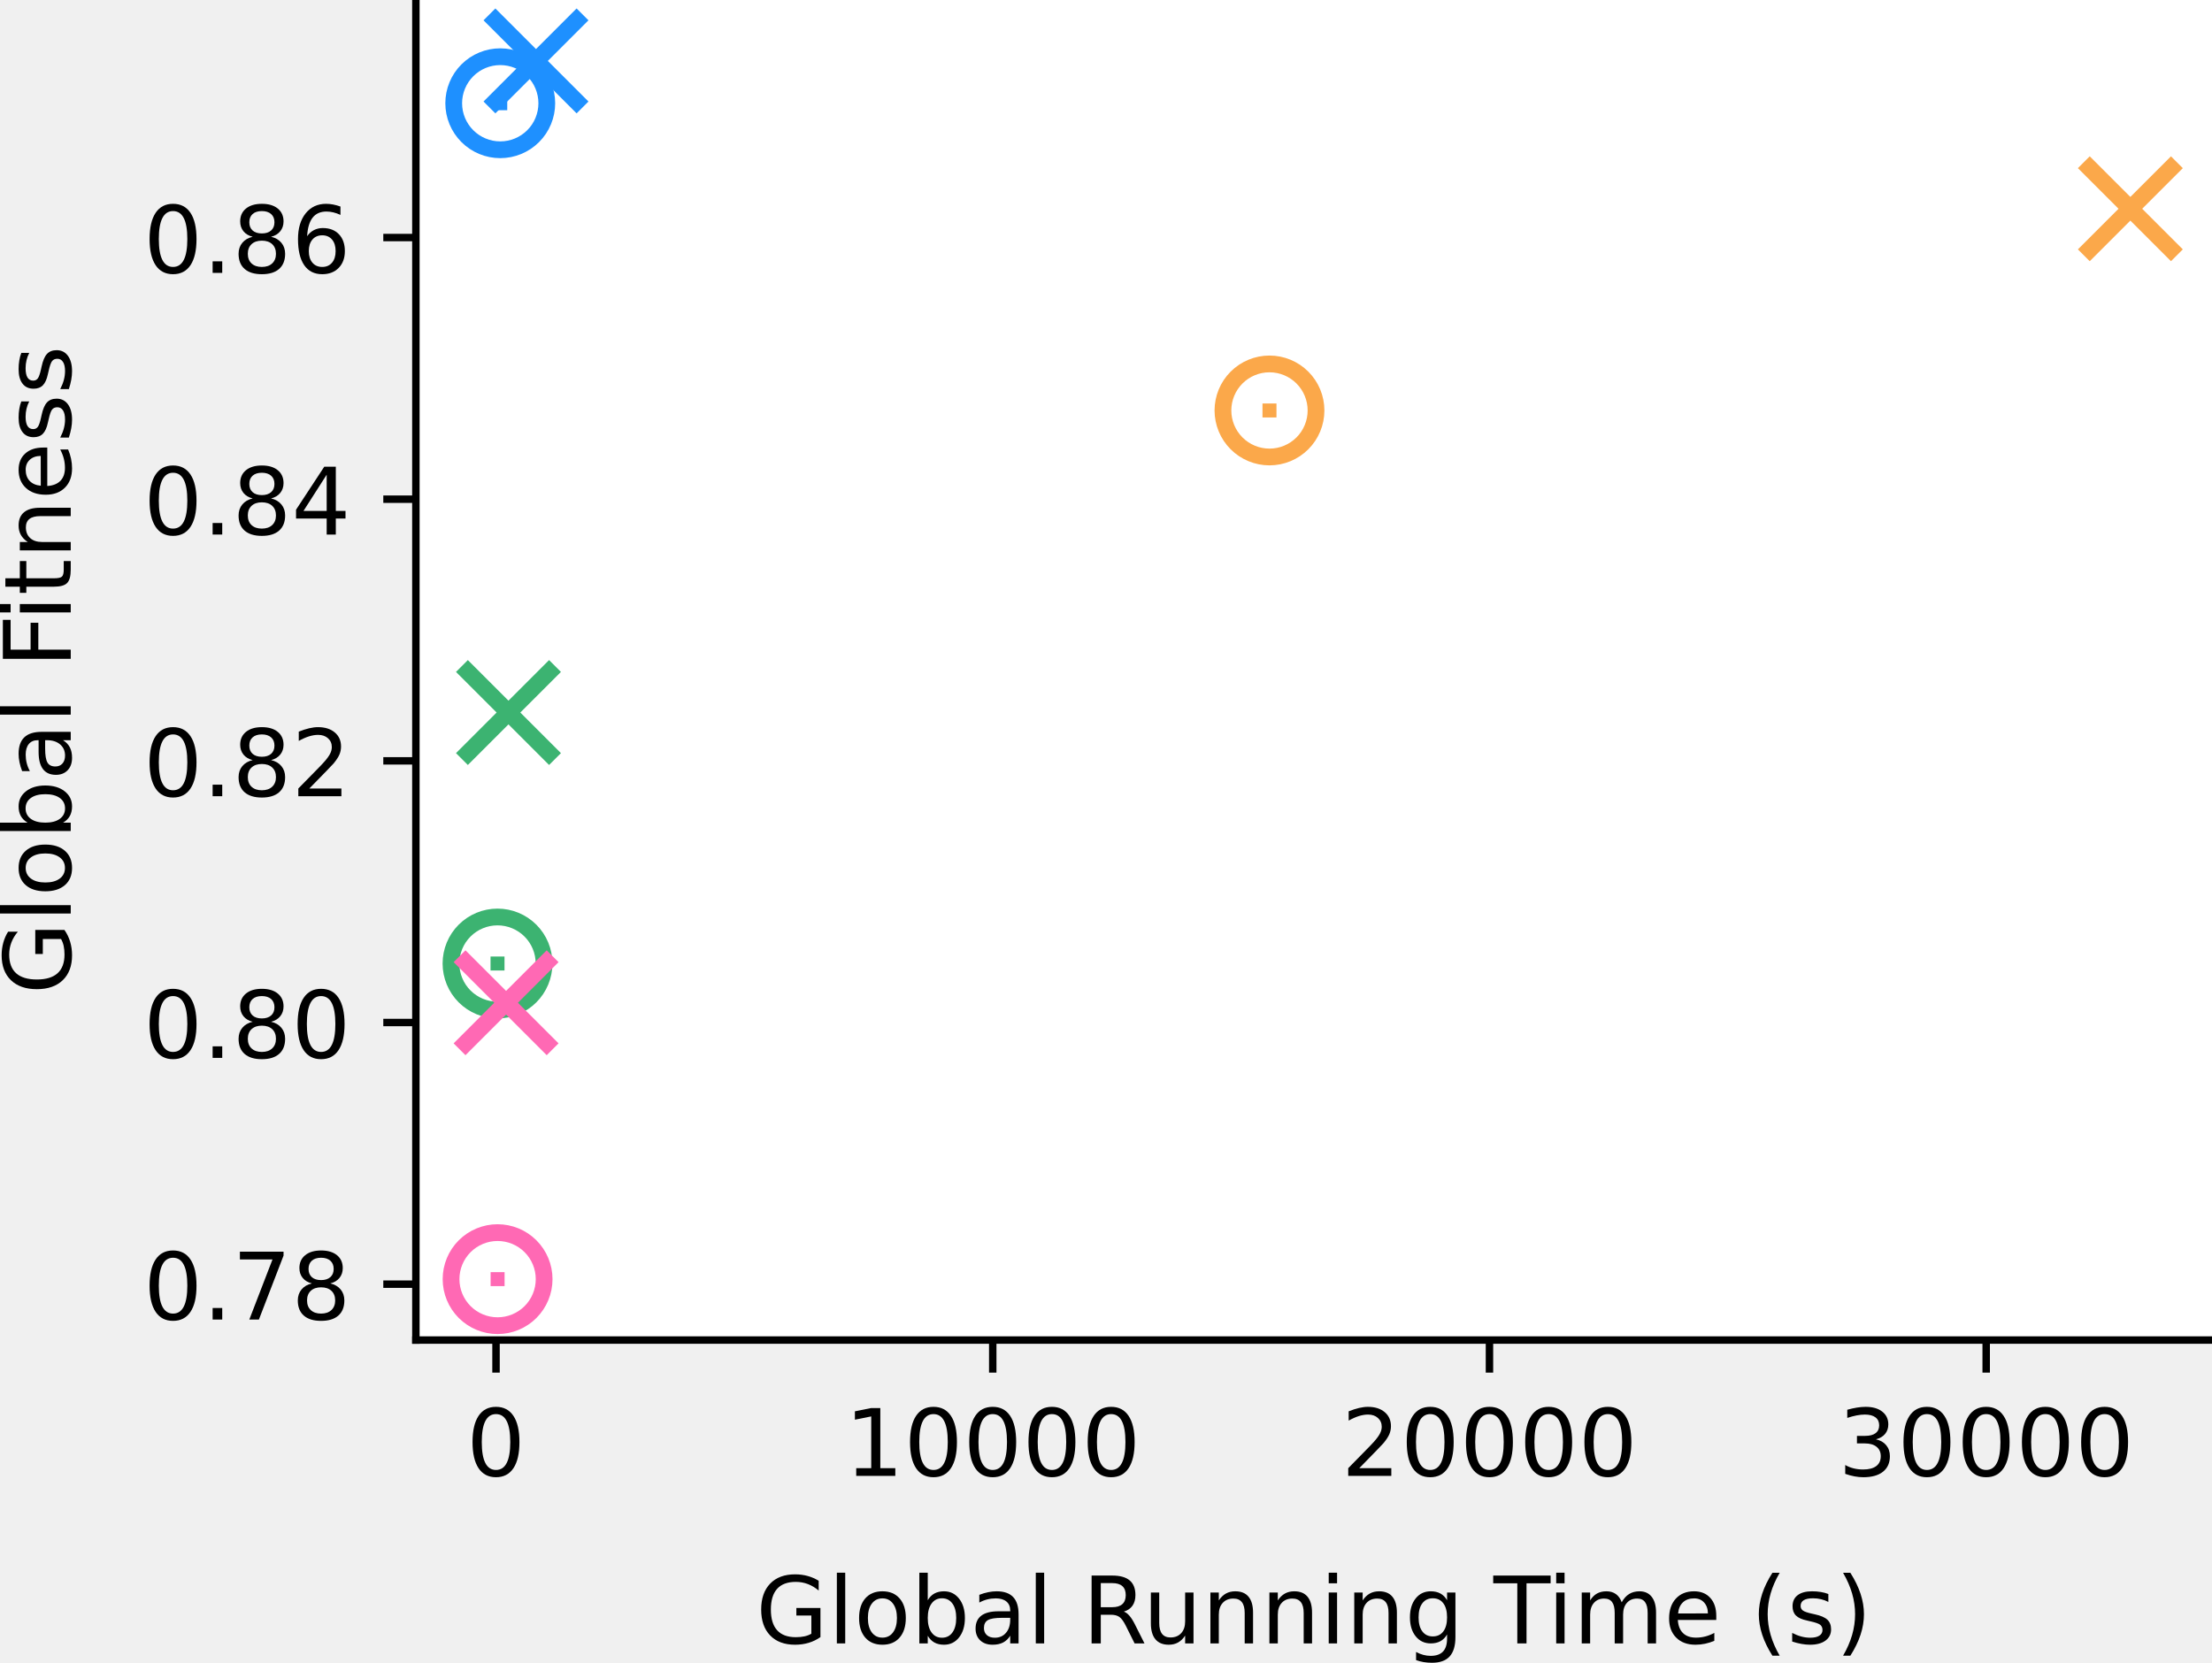
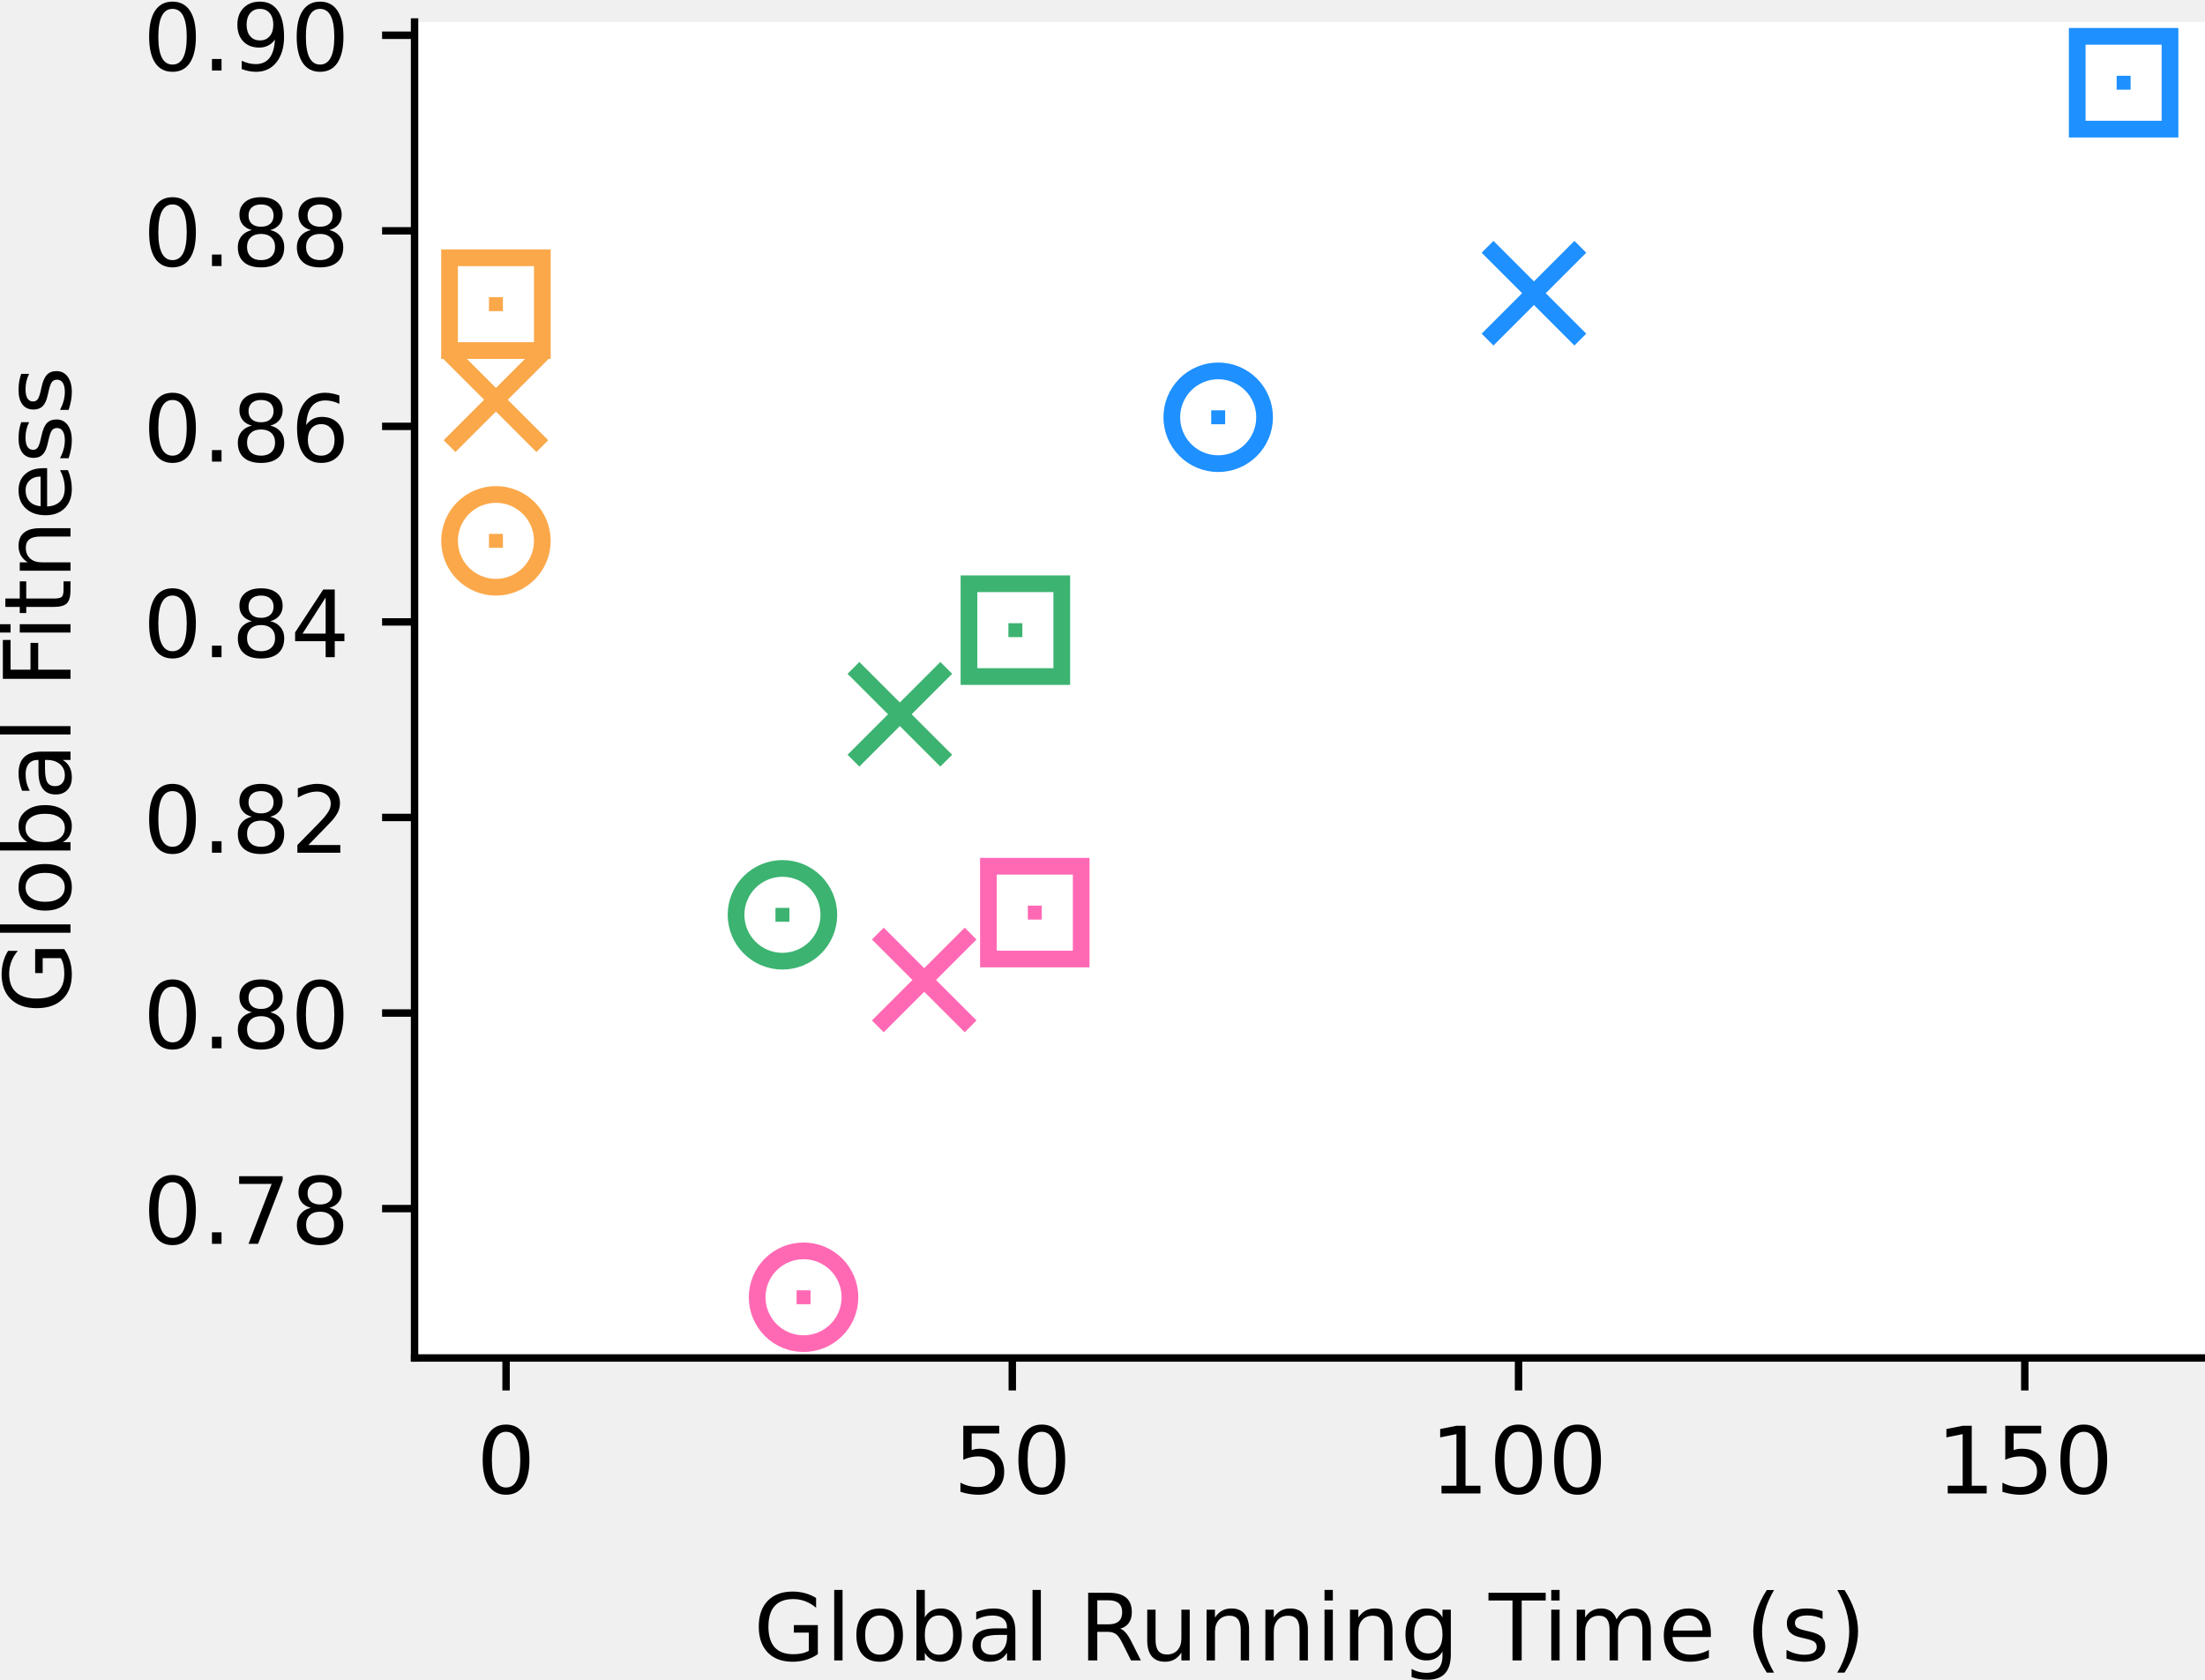
- <svg xmlns="http://www.w3.org/2000/svg" xmlns:xlink="http://www.w3.org/1999/xlink" height="178.678pt" version="1.1" viewBox="0 0 237.638 178.678" width="237.638pt">
+ <svg xmlns="http://www.w3.org/2000/svg" xmlns:xlink="http://www.w3.org/1999/xlink" height="181.049pt" version="1.1" viewBox="0 0 237.638 181.049" width="237.638pt">
  <defs>
    <style type="text/css">*{stroke-linecap:butt;stroke-linejoin:round;}</style>
  </defs>
  <g id="figure_1">
    <g id="patch_1">
-       <path d="M 0 178.678  L 237.638 178.678  L 237.638 0  L 0 0  z " style="fill:none;" />
+       <path d="M 0 181.049  L 237.638 181.049  L 237.638 0  L 0 0  z " style="fill:none;" />
    </g>
    <g id="axes_1">
      <g id="patch_2">
-         <path d="M 44.678 144  L 237.638 144  L 237.638 0  L 44.678 0  z " style="fill:#ffffff;" />
+         <path d="M 44.678 146.371  L 237.638 146.371  L 237.638 2.371  L 44.678 2.371  z " style="fill:#ffffff;" />
      </g>
      <g id="matplotlib.axis_1">
        <g id="xtick_1">
          <g id="line2d_1">
            <defs>
-               <path d="M 0 0  L 0 3.5  " id="m53ee279062" style="stroke:#000000;stroke-width:0.8;" />
+               <path d="M 0 0  L 0 3.5  " id="mf6be781917" style="stroke:#000000;stroke-width:0.8;" />
            </defs>
            <g>
-               <use style="stroke:#000000;stroke-width:0.8;" x="53.288" xlink:href="#m53ee279062" y="144" />
+               <use style="stroke:#000000;stroke-width:0.8;" x="54.54" xlink:href="#mf6be781917" y="146.371" />
            </g>
          </g>
          <g id="text_1">
-             <g transform="translate(50.10655 158.5984)scale(0.1 -0.1)">
+             <g transform="translate(51.35895 160.9695)scale(0.1 -0.1)">
              <defs>
                <path d="M 31.781 66.406  Q 24.172 66.406 20.328 58.906  Q 16.5 51.422 16.5 36.375  Q 16.5 21.391 20.328 13.891  Q 24.172 6.391 31.781 6.391  Q 39.453 6.391 43.281 13.891  Q 47.125 21.391 47.125 36.375  Q 47.125 51.422 43.281 58.906  Q 39.453 66.406 31.781 66.406  z M 31.781 74.219  Q 44.047 74.219 50.516 64.516  Q 56.984 54.828 56.984 36.375  Q 56.984 17.969 50.516 8.266  Q 44.047 -1.422 31.781 -1.422  Q 19.531 -1.422 13.062 8.266  Q 6.594 17.969 6.594 36.375  Q 6.594 54.828 13.062 64.516  Q 19.531 74.219 31.781 74.219  z " id="DejaVuSans-48" />
              </defs>
              <use xlink:href="#DejaVuSans-48" />
            </g>
          </g>
        </g>
        <g id="xtick_2">
          <g id="line2d_2">
            <g>
-               <use style="stroke:#000000;stroke-width:0.8;" x="106.652" xlink:href="#m53ee279062" y="144" />
+               <use style="stroke:#000000;stroke-width:0.8;" x="109.098" xlink:href="#mf6be781917" y="146.371" />
            </g>
          </g>
          <g id="text_2">
-             <g transform="translate(90.7454 158.5984)scale(0.1 -0.1)">
+             <g transform="translate(102.7359 160.9695)scale(0.1 -0.1)">
+               <defs>
+                 <path d="M 10.797 72.906  L 49.516 72.906  L 49.516 64.594  L 19.828 64.594  L 19.828 46.734  Q 21.969 47.469 24.109 47.828  Q 26.266 48.188 28.422 48.188  Q 40.625 48.188 47.75 41.5  Q 54.891 34.812 54.891 23.391  Q 54.891 11.625 47.562 5.094  Q 40.234 -1.422 26.906 -1.422  Q 22.312 -1.422 17.547 -0.641  Q 12.797 0.141 7.719 1.703  L 7.719 11.625  Q 12.109 9.234 16.797 8.062  Q 21.484 6.891 26.703 6.891  Q 35.156 6.891 40.078 11.328  Q 45.016 15.766 45.016 23.391  Q 45.016 31 40.078 35.438  Q 35.156 39.891 26.703 39.891  Q 22.75 39.891 18.812 39.016  Q 14.891 38.141 10.797 36.281  z " id="DejaVuSans-53" />
+               </defs>
+               <use xlink:href="#DejaVuSans-53" />
+               <use x="63.623" xlink:href="#DejaVuSans-48" />
+             </g>
+           </g>
+         </g>
+         <g id="xtick_3">
+           <g id="line2d_3">
+             <g>
+               <use style="stroke:#000000;stroke-width:0.8;" x="163.657" xlink:href="#mf6be781917" y="146.371" />
+             </g>
+           </g>
+           <g id="text_3">
+             <g transform="translate(154.1129 160.9695)scale(0.1 -0.1)">
              <defs>
                <path d="M 12.406 8.297  L 28.516 8.297  L 28.516 63.922  L 10.984 60.406  L 10.984 69.391  L 28.422 72.906  L 38.281 72.906  L 38.281 8.297  L 54.391 8.297  L 54.391 0  L 12.406 0  z " id="DejaVuSans-49" />
              </defs>
              <use xlink:href="#DejaVuSans-49" />
              <use x="63.623" xlink:href="#DejaVuSans-48" />
              <use x="127.246" xlink:href="#DejaVuSans-48" />
-               <use x="190.869" xlink:href="#DejaVuSans-48" />
-               <use x="254.492" xlink:href="#DejaVuSans-48" />
-             </g>
-           </g>
-         </g>
-         <g id="xtick_3">
-           <g id="line2d_3">
-             <g>
-               <use style="stroke:#000000;stroke-width:0.8;" x="160.015" xlink:href="#m53ee279062" y="144" />
-             </g>
-           </g>
-           <g id="text_3">
-             <g transform="translate(144.1092 158.5984)scale(0.1 -0.1)">
-               <defs>
-                 <path d="M 19.188 8.297  L 53.609 8.297  L 53.609 0  L 7.328 0  L 7.328 8.297  Q 12.938 14.109 22.625 23.891  Q 32.328 33.688 34.812 36.531  Q 39.547 41.844 41.422 45.531  Q 43.312 49.219 43.312 52.781  Q 43.312 58.594 39.234 62.25  Q 35.156 65.922 28.609 65.922  Q 23.969 65.922 18.812 64.312  Q 13.672 62.703 7.812 59.422  L 7.812 69.391  Q 13.766 71.781 18.938 73  Q 24.125 74.219 28.422 74.219  Q 39.75 74.219 46.484 68.547  Q 53.219 62.891 53.219 53.422  Q 53.219 48.922 51.531 44.891  Q 49.859 40.875 45.406 35.406  Q 44.188 33.984 37.641 27.219  Q 31.109 20.453 19.188 8.297  z " id="DejaVuSans-50" />
-               </defs>
-               <use xlink:href="#DejaVuSans-50" />
-               <use x="63.623" xlink:href="#DejaVuSans-48" />
-               <use x="127.246" xlink:href="#DejaVuSans-48" />
-               <use x="190.869" xlink:href="#DejaVuSans-48" />
-               <use x="254.492" xlink:href="#DejaVuSans-48" />
            </g>
          </g>
        </g>
        <g id="xtick_4">
          <g id="line2d_4">
            <g>
-               <use style="stroke:#000000;stroke-width:0.8;" x="213.379" xlink:href="#m53ee279062" y="144" />
+               <use style="stroke:#000000;stroke-width:0.8;" x="218.215" xlink:href="#mf6be781917" y="146.371" />
            </g>
          </g>
          <g id="text_4">
-             <g transform="translate(197.4731 158.5984)scale(0.1 -0.1)">
-               <defs>
-                 <path d="M 40.578 39.312  Q 47.656 37.797 51.625 33  Q 55.609 28.219 55.609 21.188  Q 55.609 10.406 48.188 4.484  Q 40.766 -1.422 27.094 -1.422  Q 22.516 -1.422 17.656 -0.516  Q 12.797 0.391 7.625 2.203  L 7.625 11.719  Q 11.719 9.328 16.594 8.109  Q 21.484 6.891 26.812 6.891  Q 36.078 6.891 40.938 10.547  Q 45.797 14.203 45.797 21.188  Q 45.797 27.641 41.281 31.266  Q 36.766 34.906 28.719 34.906  L 20.219 34.906  L 20.219 43.016  L 29.109 43.016  Q 36.375 43.016 40.234 45.922  Q 44.094 48.828 44.094 54.297  Q 44.094 59.906 40.109 62.906  Q 36.141 65.922 28.719 65.922  Q 24.656 65.922 20.016 65.031  Q 15.375 64.156 9.812 62.312  L 9.812 71.094  Q 15.438 72.656 20.344 73.438  Q 25.25 74.219 29.594 74.219  Q 40.828 74.219 47.359 69.109  Q 53.906 64.016 53.906 55.328  Q 53.906 49.266 50.438 45.094  Q 46.969 40.922 40.578 39.312  z " id="DejaVuSans-51" />
-               </defs>
-               <use xlink:href="#DejaVuSans-51" />
-               <use x="63.623" xlink:href="#DejaVuSans-48" />
+             <g transform="translate(208.6711 160.9695)scale(0.1 -0.1)">
+               <use xlink:href="#DejaVuSans-49" />
+               <use x="63.623" xlink:href="#DejaVuSans-53" />
              <use x="127.246" xlink:href="#DejaVuSans-48" />
-               <use x="190.869" xlink:href="#DejaVuSans-48" />
-               <use x="254.492" xlink:href="#DejaVuSans-48" />
            </g>
          </g>
        </g>
      </g>
      <g id="matplotlib.axis_2">
        <g id="ytick_1">
          <g id="line2d_5">
            <defs>
-               <path d="M 0 0  L -3.5 0  " id="ma17b3c8d09" style="stroke:#000000;stroke-width:0.8;" />
+               <path d="M 0 0  L -3.5 0  " id="m6b443ba2c4" style="stroke:#000000;stroke-width:0.8;" />
            </defs>
            <g>
-               <use style="stroke:#000000;stroke-width:0.8;" x="44.678" xlink:href="#ma17b3c8d09" y="137.997" />
+               <use style="stroke:#000000;stroke-width:0.8;" x="44.678" xlink:href="#m6b443ba2c4" y="130.268" />
            </g>
          </g>
          <g id="text_5">
-             <g transform="translate(15.4125 141.7962)scale(0.1 -0.1)">
+             <g transform="translate(15.4125 134.0673)scale(0.1 -0.1)">
              <defs>
                <path d="M 10.688 12.406  L 21 12.406  L 21 0  L 10.688 0  z " id="DejaVuSans-46" />
                <path d="M 8.203 72.906  L 55.078 72.906  L 55.078 68.703  L 28.609 0  L 18.312 0  L 43.219 64.594  L 8.203 64.594  z " id="DejaVuSans-55" />
                <path d="M 31.781 34.625  Q 24.75 34.625 20.719 30.859  Q 16.703 27.094 16.703 20.516  Q 16.703 13.922 20.719 10.156  Q 24.75 6.391 31.781 6.391  Q 38.812 6.391 42.859 10.172  Q 46.922 13.969 46.922 20.516  Q 46.922 27.094 42.891 30.859  Q 38.875 34.625 31.781 34.625  z M 21.922 38.812  Q 15.578 40.375 12.031 44.719  Q 8.5 49.078 8.5 55.328  Q 8.5 64.062 14.719 69.141  Q 20.953 74.219 31.781 74.219  Q 42.672 74.219 48.875 69.141  Q 55.078 64.062 55.078 55.328  Q 55.078 49.078 51.531 44.719  Q 48 40.375 41.703 38.812  Q 48.828 37.156 52.797 32.312  Q 56.781 27.484 56.781 20.516  Q 56.781 9.906 50.312 4.234  Q 43.844 -1.422 31.781 -1.422  Q 19.734 -1.422 13.25 4.234  Q 6.781 9.906 6.781 20.516  Q 6.781 27.484 10.781 32.312  Q 14.797 37.156 21.922 38.812  z M 18.312 54.391  Q 18.312 48.734 21.844 45.562  Q 25.391 42.391 31.781 42.391  Q 38.141 42.391 41.719 45.562  Q 45.312 48.734 45.312 54.391  Q 45.312 60.062 41.719 63.234  Q 38.141 66.406 31.781 66.406  Q 25.391 66.406 21.844 63.234  Q 18.312 60.062 18.312 54.391  z " id="DejaVuSans-56" />
              </defs>
              <use xlink:href="#DejaVuSans-48" />
              <use x="63.623" xlink:href="#DejaVuSans-46" />
              <use x="95.41" xlink:href="#DejaVuSans-55" />
              <use x="159.033" xlink:href="#DejaVuSans-56" />
            </g>
          </g>
        </g>
        <g id="ytick_2">
          <g id="line2d_6">
            <g>
-               <use style="stroke:#000000;stroke-width:0.8;" x="44.678" xlink:href="#ma17b3c8d09" y="109.879" />
+               <use style="stroke:#000000;stroke-width:0.8;" x="44.678" xlink:href="#m6b443ba2c4" y="109.19" />
            </g>
          </g>
          <g id="text_6">
-             <g transform="translate(15.4125 113.6781)scale(0.1 -0.1)">
+             <g transform="translate(15.4125 112.9892)scale(0.1 -0.1)">
              <use xlink:href="#DejaVuSans-48" />
              <use x="63.623" xlink:href="#DejaVuSans-46" />
              <use x="95.41" xlink:href="#DejaVuSans-56" />
              <use x="159.033" xlink:href="#DejaVuSans-48" />
            </g>
          </g>
        </g>
        <g id="ytick_3">
          <g id="line2d_7">
            <g>
-               <use style="stroke:#000000;stroke-width:0.8;" x="44.678" xlink:href="#ma17b3c8d09" y="81.761" />
+               <use style="stroke:#000000;stroke-width:0.8;" x="44.678" xlink:href="#m6b443ba2c4" y="88.112" />
            </g>
          </g>
          <g id="text_7">
-             <g transform="translate(15.4125 85.56002)scale(0.1 -0.1)">
+             <g transform="translate(15.4125 91.91103)scale(0.1 -0.1)">
+               <defs>
+                 <path d="M 19.188 8.297  L 53.609 8.297  L 53.609 0  L 7.328 0  L 7.328 8.297  Q 12.938 14.109 22.625 23.891  Q 32.328 33.688 34.812 36.531  Q 39.547 41.844 41.422 45.531  Q 43.312 49.219 43.312 52.781  Q 43.312 58.594 39.234 62.25  Q 35.156 65.922 28.609 65.922  Q 23.969 65.922 18.812 64.312  Q 13.672 62.703 7.812 59.422  L 7.812 69.391  Q 13.766 71.781 18.938 73  Q 24.125 74.219 28.422 74.219  Q 39.75 74.219 46.484 68.547  Q 53.219 62.891 53.219 53.422  Q 53.219 48.922 51.531 44.891  Q 49.859 40.875 45.406 35.406  Q 44.188 33.984 37.641 27.219  Q 31.109 20.453 19.188 8.297  z " id="DejaVuSans-50" />
+               </defs>
              <use xlink:href="#DejaVuSans-48" />
              <use x="63.623" xlink:href="#DejaVuSans-46" />
              <use x="95.41" xlink:href="#DejaVuSans-56" />
              <use x="159.033" xlink:href="#DejaVuSans-50" />
            </g>
          </g>
        </g>
        <g id="ytick_4">
          <g id="line2d_8">
            <g>
-               <use style="stroke:#000000;stroke-width:0.8;" x="44.678" xlink:href="#ma17b3c8d09" y="53.643" />
+               <use style="stroke:#000000;stroke-width:0.8;" x="44.678" xlink:href="#m6b443ba2c4" y="67.034" />
            </g>
          </g>
          <g id="text_8">
-             <g transform="translate(15.4125 57.44192)scale(0.1 -0.1)">
+             <g transform="translate(15.4125 70.83288)scale(0.1 -0.1)">
              <defs>
                <path d="M 37.797 64.312  L 12.891 25.391  L 37.797 25.391  z M 35.203 72.906  L 47.609 72.906  L 47.609 25.391  L 58.016 25.391  L 58.016 17.188  L 47.609 17.188  L 47.609 0  L 37.797 0  L 37.797 17.188  L 4.891 17.188  L 4.891 26.703  z " id="DejaVuSans-52" />
              </defs>
              <use xlink:href="#DejaVuSans-48" />
              <use x="63.623" xlink:href="#DejaVuSans-46" />
              <use x="95.41" xlink:href="#DejaVuSans-56" />
              <use x="159.033" xlink:href="#DejaVuSans-52" />
            </g>
          </g>
        </g>
        <g id="ytick_5">
          <g id="line2d_9">
            <g>
-               <use style="stroke:#000000;stroke-width:0.8;" x="44.678" xlink:href="#ma17b3c8d09" y="25.525" />
+               <use style="stroke:#000000;stroke-width:0.8;" x="44.678" xlink:href="#m6b443ba2c4" y="45.956" />
            </g>
          </g>
          <g id="text_9">
-             <g transform="translate(15.4125 29.32381)scale(0.1 -0.1)">
+             <g transform="translate(15.4125 49.75473)scale(0.1 -0.1)">
              <defs>
                <path d="M 33.016 40.375  Q 26.375 40.375 22.484 35.828  Q 18.609 31.297 18.609 23.391  Q 18.609 15.531 22.484 10.953  Q 26.375 6.391 33.016 6.391  Q 39.656 6.391 43.531 10.953  Q 47.406 15.531 47.406 23.391  Q 47.406 31.297 43.531 35.828  Q 39.656 40.375 33.016 40.375  z M 52.594 71.297  L 52.594 62.312  Q 48.875 64.062 45.094 64.984  Q 41.312 65.922 37.594 65.922  Q 27.828 65.922 22.672 59.328  Q 17.531 52.734 16.797 39.406  Q 19.672 43.656 24.016 45.922  Q 28.375 48.188 33.594 48.188  Q 44.578 48.188 50.953 41.516  Q 57.328 34.859 57.328 23.391  Q 57.328 12.156 50.688 5.359  Q 44.047 -1.422 33.016 -1.422  Q 20.359 -1.422 13.672 8.266  Q 6.984 17.969 6.984 36.375  Q 6.984 53.656 15.188 63.938  Q 23.391 74.219 37.203 74.219  Q 40.922 74.219 44.703 73.484  Q 48.484 72.75 52.594 71.297  z " id="DejaVuSans-54" />
              </defs>
              <use xlink:href="#DejaVuSans-48" />
              <use x="63.623" xlink:href="#DejaVuSans-46" />
              <use x="95.41" xlink:href="#DejaVuSans-56" />
              <use x="159.033" xlink:href="#DejaVuSans-54" />
            </g>
          </g>
        </g>
-       </g>
-       <g id="line2d_10">
-         <path clip-path="url(#pdd97f363f8)" d="M 53.743 11.094  " style="fill:none;stroke:#1e90ff;stroke-linecap:square;stroke-width:1.5;" />
-         <defs>
-           <path d="M 0 5  C 1.326 5 2.598 4.473 3.536 3.536  C 4.473 2.598 5 1.326 5 0  C 5 -1.326 4.473 -2.598 3.536 -3.536  C 2.598 -4.473 1.326 -5 0 -5  C -1.326 -5 -2.598 -4.473 -3.536 -3.536  C -4.473 -2.598 -5 -1.326 -5 0  C -5 1.326 -4.473 2.598 -3.536 3.536  C -2.598 4.473 -1.326 5 0 5  z " id="m64604823a7" style="stroke:#1e90ff;stroke-width:1.8;" />
-         </defs>
-         <g clip-path="url(#pdd97f363f8)">
-           <use style="fill-opacity:0;stroke:#1e90ff;stroke-width:1.8;" x="53.743" xlink:href="#m64604823a7" y="11.094" />
-         </g>
-       </g>
-       <g id="line2d_11">
-         <path clip-path="url(#pdd97f363f8)" d="M 53.449 103.538  " style="fill:none;stroke:#3cb371;stroke-linecap:square;stroke-width:1.5;" />
-         <defs>
-           <path d="M 0 5  C 1.326 5 2.598 4.473 3.536 3.536  C 4.473 2.598 5 1.326 5 0  C 5 -1.326 4.473 -2.598 3.536 -3.536  C 2.598 -4.473 1.326 -5 0 -5  C -1.326 -5 -2.598 -4.473 -3.536 -3.536  C -4.473 -2.598 -5 -1.326 -5 0  C -5 1.326 -4.473 2.598 -3.536 3.536  C -2.598 4.473 -1.326 5 0 5  z " id="m3e6c5a1697" style="stroke:#3cb371;stroke-width:1.8;" />
-         </defs>
-         <g clip-path="url(#pdd97f363f8)">
-           <use style="fill-opacity:0;stroke:#3cb371;stroke-width:1.8;" x="53.449" xlink:href="#m3e6c5a1697" y="103.538" />
+         <g id="ytick_6">
+           <g id="line2d_10">
+             <g>
+               <use style="stroke:#000000;stroke-width:0.8;" x="44.678" xlink:href="#m6b443ba2c4" y="24.877" />
+             </g>
+           </g>
+           <g id="text_10">
+             <g transform="translate(15.4125 28.67659)scale(0.1 -0.1)">
+               <use xlink:href="#DejaVuSans-48" />
+               <use x="63.623" xlink:href="#DejaVuSans-46" />
+               <use x="95.41" xlink:href="#DejaVuSans-56" />
+               <use x="159.033" xlink:href="#DejaVuSans-56" />
+             </g>
+           </g>
+         </g>
+         <g id="ytick_7">
+           <g id="line2d_11">
+             <g>
+               <use style="stroke:#000000;stroke-width:0.8;" x="44.678" xlink:href="#m6b443ba2c4" y="3.799" />
+             </g>
+           </g>
+           <g id="text_11">
+             <g transform="translate(15.4125 7.598438)scale(0.1 -0.1)">
+               <defs>
+                 <path d="M 10.984 1.516  L 10.984 10.5  Q 14.703 8.734 18.5 7.812  Q 22.312 6.891 25.984 6.891  Q 35.75 6.891 40.891 13.453  Q 46.047 20.016 46.781 33.406  Q 43.953 29.203 39.594 26.953  Q 35.25 24.703 29.984 24.703  Q 19.047 24.703 12.672 31.312  Q 6.297 37.938 6.297 49.422  Q 6.297 60.641 12.938 67.422  Q 19.578 74.219 30.609 74.219  Q 43.266 74.219 49.922 64.516  Q 56.594 54.828 56.594 36.375  Q 56.594 19.141 48.406 8.859  Q 40.234 -1.422 26.422 -1.422  Q 22.703 -1.422 18.891 -0.688  Q 15.094 0.047 10.984 1.516  z M 30.609 32.422  Q 37.25 32.422 41.125 36.953  Q 45.016 41.5 45.016 49.422  Q 45.016 57.281 41.125 61.844  Q 37.25 66.406 30.609 66.406  Q 23.969 66.406 20.094 61.844  Q 16.219 57.281 16.219 49.422  Q 16.219 41.5 20.094 36.953  Q 23.969 32.422 30.609 32.422  z " id="DejaVuSans-57" />
+               </defs>
+               <use xlink:href="#DejaVuSans-48" />
+               <use x="63.623" xlink:href="#DejaVuSans-46" />
+               <use x="95.41" xlink:href="#DejaVuSans-57" />
+               <use x="159.033" xlink:href="#DejaVuSans-48" />
+             </g>
+           </g>
        </g>
      </g>
      <g id="line2d_12">
-         <path clip-path="url(#pdd97f363f8)" d="M 53.457 137.455  " style="fill:none;stroke:#ff69b4;stroke-linecap:square;stroke-width:1.5;" />
-         <defs>
-           <path d="M 0 5  C 1.326 5 2.598 4.473 3.536 3.536  C 4.473 2.598 5 1.326 5 0  C 5 -1.326 4.473 -2.598 3.536 -3.536  C 2.598 -4.473 1.326 -5 0 -5  C -1.326 -5 -2.598 -4.473 -3.536 -3.536  C -4.473 -2.598 -5 -1.326 -5 0  C -5 1.326 -4.473 2.598 -3.536 3.536  C -2.598 4.473 -1.326 5 0 5  z " id="m68805b2bba" style="stroke:#ff69b4;stroke-width:1.8;" />
-         </defs>
-         <g clip-path="url(#pdd97f363f8)">
-           <use style="fill-opacity:0;stroke:#ff69b4;stroke-width:1.8;" x="53.457" xlink:href="#m68805b2bba" y="137.455" />
+         <path clip-path="url(#p8447116604)" d="M 131.288 44.976  " style="fill:none;stroke:#1e90ff;stroke-linecap:square;stroke-width:1.5;" />
+         <defs>
+           <path d="M 0 5  C 1.326 5 2.598 4.473 3.536 3.536  C 4.473 2.598 5 1.326 5 0  C 5 -1.326 4.473 -2.598 3.536 -3.536  C 2.598 -4.473 1.326 -5 0 -5  C -1.326 -5 -2.598 -4.473 -3.536 -3.536  C -4.473 -2.598 -5 -1.326 -5 0  C -5 1.326 -4.473 2.598 -3.536 3.536  C -2.598 4.473 -1.326 5 0 5  z " id="m4ebe27ff6d" style="stroke:#1e90ff;stroke-width:1.8;" />
+         </defs>
+         <g clip-path="url(#p8447116604)">
+           <use style="fill-opacity:0;stroke:#1e90ff;stroke-width:1.8;" x="131.288" xlink:href="#m4ebe27ff6d" y="44.976" />
        </g>
      </g>
      <g id="line2d_13">
-         <path clip-path="url(#pdd97f363f8)" d="M 136.382 44.107  " style="fill:none;stroke:#fba84a;stroke-linecap:square;stroke-width:1.5;" />
-         <defs>
-           <path d="M 0 5  C 1.326 5 2.598 4.473 3.536 3.536  C 4.473 2.598 5 1.326 5 0  C 5 -1.326 4.473 -2.598 3.536 -3.536  C 2.598 -4.473 1.326 -5 0 -5  C -1.326 -5 -2.598 -4.473 -3.536 -3.536  C -4.473 -2.598 -5 -1.326 -5 0  C -5 1.326 -4.473 2.598 -3.536 3.536  C -2.598 4.473 -1.326 5 0 5  z " id="m911a1eac31" style="stroke:#fba84a;stroke-width:1.8;" />
-         </defs>
-         <g clip-path="url(#pdd97f363f8)">
-           <use style="fill-opacity:0;stroke:#fba84a;stroke-width:1.8;" x="136.382" xlink:href="#m911a1eac31" y="44.107" />
+         <path clip-path="url(#p8447116604)" d="M 84.326 98.603  " style="fill:none;stroke:#3cb371;stroke-linecap:square;stroke-width:1.5;" />
+         <defs>
+           <path d="M 0 5  C 1.326 5 2.598 4.473 3.536 3.536  C 4.473 2.598 5 1.326 5 0  C 5 -1.326 4.473 -2.598 3.536 -3.536  C 2.598 -4.473 1.326 -5 0 -5  C -1.326 -5 -2.598 -4.473 -3.536 -3.536  C -4.473 -2.598 -5 -1.326 -5 0  C -5 1.326 -4.473 2.598 -3.536 3.536  C -2.598 4.473 -1.326 5 0 5  z " id="me4b2024f6c" style="stroke:#3cb371;stroke-width:1.8;" />
+         </defs>
+         <g clip-path="url(#p8447116604)">
+           <use style="fill-opacity:0;stroke:#3cb371;stroke-width:1.8;" x="84.326" xlink:href="#me4b2024f6c" y="98.603" />
        </g>
      </g>
      <g id="line2d_14">
-         <path clip-path="url(#pdd97f363f8)" d="M 57.582 6.545  " style="fill:none;stroke:#1e90ff;stroke-linecap:square;stroke-width:1.5;" />
-         <defs>
-           <path d="M -5 5  L 5 -5  M -5 -5  L 5 5  " id="m3e1198a994" style="stroke:#1e90ff;stroke-width:1.8;" />
-         </defs>
-         <g clip-path="url(#pdd97f363f8)">
-           <use style="fill-opacity:0;stroke:#1e90ff;stroke-width:1.8;" x="57.582" xlink:href="#m3e1198a994" y="6.545" />
+         <path clip-path="url(#p8447116604)" d="M 86.601 139.826  " style="fill:none;stroke:#ff69b4;stroke-linecap:square;stroke-width:1.5;" />
+         <defs>
+           <path d="M 0 5  C 1.326 5 2.598 4.473 3.536 3.536  C 4.473 2.598 5 1.326 5 0  C 5 -1.326 4.473 -2.598 3.536 -3.536  C 2.598 -4.473 1.326 -5 0 -5  C -1.326 -5 -2.598 -4.473 -3.536 -3.536  C -4.473 -2.598 -5 -1.326 -5 0  C -5 1.326 -4.473 2.598 -3.536 3.536  C -2.598 4.473 -1.326 5 0 5  z " id="mf58a5e75c6" style="stroke:#ff69b4;stroke-width:1.8;" />
+         </defs>
+         <g clip-path="url(#p8447116604)">
+           <use style="fill-opacity:0;stroke:#ff69b4;stroke-width:1.8;" x="86.601" xlink:href="#mf58a5e75c6" y="139.826" />
        </g>
      </g>
      <g id="line2d_15">
-         <path clip-path="url(#pdd97f363f8)" d="M 54.626 76.567  " style="fill:none;stroke:#3cb371;stroke-linecap:square;stroke-width:1.5;" />
-         <defs>
-           <path d="M -5 5  L 5 -5  M -5 -5  L 5 5  " id="mfb19994224" style="stroke:#3cb371;stroke-width:1.8;" />
-         </defs>
-         <g clip-path="url(#pdd97f363f8)">
-           <use style="fill-opacity:0;stroke:#3cb371;stroke-width:1.8;" x="54.626" xlink:href="#mfb19994224" y="76.567" />
+         <path clip-path="url(#p8447116604)" d="M 53.449 58.295  " style="fill:none;stroke:#fba84a;stroke-linecap:square;stroke-width:1.5;" />
+         <defs>
+           <path d="M 0 5  C 1.326 5 2.598 4.473 3.536 3.536  C 4.473 2.598 5 1.326 5 0  C 5 -1.326 4.473 -2.598 3.536 -3.536  C 2.598 -4.473 1.326 -5 0 -5  C -1.326 -5 -2.598 -4.473 -3.536 -3.536  C -4.473 -2.598 -5 -1.326 -5 0  C -5 1.326 -4.473 2.598 -3.536 3.536  C -2.598 4.473 -1.326 5 0 5  z " id="m4e84c5bc52" style="stroke:#fba84a;stroke-width:1.8;" />
+         </defs>
+         <g clip-path="url(#p8447116604)">
+           <use style="fill-opacity:0;stroke:#fba84a;stroke-width:1.8;" x="53.449" xlink:href="#m4e84c5bc52" y="58.295" />
        </g>
      </g>
      <g id="line2d_16">
-         <path clip-path="url(#pdd97f363f8)" d="M 54.37 107.754  " style="fill:none;stroke:#ff69b4;stroke-linecap:square;stroke-width:1.5;" />
-         <defs>
-           <path d="M -5 5  L 5 -5  M -5 -5  L 5 5  " id="m0b7e2e138d" style="stroke:#ff69b4;stroke-width:1.8;" />
-         </defs>
-         <g clip-path="url(#pdd97f363f8)">
-           <use style="fill-opacity:0;stroke:#ff69b4;stroke-width:1.8;" x="54.37" xlink:href="#m0b7e2e138d" y="107.754" />
+         <path clip-path="url(#p8447116604)" d="M 165.317 31.603  " style="fill:none;stroke:#1e90ff;stroke-linecap:square;stroke-width:1.5;" />
+         <defs>
+           <path d="M -5 5  L 5 -5  M -5 -5  L 5 5  " id="m08389054fd" style="stroke:#1e90ff;stroke-width:1.8;" />
+         </defs>
+         <g clip-path="url(#p8447116604)">
+           <use style="fill-opacity:0;stroke:#1e90ff;stroke-width:1.8;" x="165.317" xlink:href="#m08389054fd" y="31.603" />
        </g>
      </g>
      <g id="line2d_17">
-         <path clip-path="url(#pdd97f363f8)" d="M 228.867 22.433  " style="fill:none;stroke:#fba84a;stroke-linecap:square;stroke-width:1.5;" />
-         <defs>
-           <path d="M -5 5  L 5 -5  M -5 -5  L 5 5  " id="ma3a45301ad" style="stroke:#fba84a;stroke-width:1.8;" />
-         </defs>
-         <g clip-path="url(#pdd97f363f8)">
-           <use style="fill-opacity:0;stroke:#fba84a;stroke-width:1.8;" x="228.867" xlink:href="#ma3a45301ad" y="22.433" />
+         <path clip-path="url(#p8447116604)" d="M 96.98 76.989  " style="fill:none;stroke:#3cb371;stroke-linecap:square;stroke-width:1.5;" />
+         <defs>
+           <path d="M -5 5  L 5 -5  M -5 -5  L 5 5  " id="mff1700c536" style="stroke:#3cb371;stroke-width:1.8;" />
+         </defs>
+         <g clip-path="url(#p8447116604)">
+           <use style="fill-opacity:0;stroke:#3cb371;stroke-width:1.8;" x="96.98" xlink:href="#mff1700c536" y="76.989" />
+         </g>
+       </g>
+       <g id="line2d_18">
+         <path clip-path="url(#p8447116604)" d="M 99.606 105.628  " style="fill:none;stroke:#ff69b4;stroke-linecap:square;stroke-width:1.5;" />
+         <defs>
+           <path d="M -5 5  L 5 -5  M -5 -5  L 5 5  " id="m8083165945" style="stroke:#ff69b4;stroke-width:1.8;" />
+         </defs>
+         <g clip-path="url(#p8447116604)">
+           <use style="fill-opacity:0;stroke:#ff69b4;stroke-width:1.8;" x="99.606" xlink:href="#m8083165945" y="105.628" />
+         </g>
+       </g>
+       <g id="line2d_19">
+         <path clip-path="url(#p8447116604)" d="M 53.449 43.084  " style="fill:none;stroke:#fba84a;stroke-linecap:square;stroke-width:1.5;" />
+         <defs>
+           <path d="M -5 5  L 5 -5  M -5 -5  L 5 5  " id="ma354461b04" style="stroke:#fba84a;stroke-width:1.8;" />
+         </defs>
+         <g clip-path="url(#p8447116604)">
+           <use style="fill-opacity:0;stroke:#fba84a;stroke-width:1.8;" x="53.449" xlink:href="#ma354461b04" y="43.084" />
+         </g>
+       </g>
+       <g id="line2d_20">
+         <path clip-path="url(#p8447116604)" d="M 228.867 8.917  " style="fill:none;stroke:#1e90ff;stroke-linecap:square;stroke-width:1.5;" />
+         <defs>
+           <path d="M -5 5  L 5 5  L 5 -5  L -5 -5  z " id="mea229c21a2" style="stroke:#1e90ff;stroke-linejoin:miter;stroke-width:1.8;" />
+         </defs>
+         <g clip-path="url(#p8447116604)">
+           <use style="fill-opacity:0;stroke:#1e90ff;stroke-linejoin:miter;stroke-width:1.8;" x="228.867" xlink:href="#mea229c21a2" y="8.917" />
+         </g>
+       </g>
+       <g id="line2d_21">
+         <path clip-path="url(#p8447116604)" d="M 109.429 67.921  " style="fill:none;stroke:#3cb371;stroke-linecap:square;stroke-width:1.5;" />
+         <defs>
+           <path d="M -5 5  L 5 5  L 5 -5  L -5 -5  z " id="mb4beccbd18" style="stroke:#3cb371;stroke-linejoin:miter;stroke-width:1.8;" />
+         </defs>
+         <g clip-path="url(#p8447116604)">
+           <use style="fill-opacity:0;stroke:#3cb371;stroke-linejoin:miter;stroke-width:1.8;" x="109.429" xlink:href="#mb4beccbd18" y="67.921" />
+         </g>
+       </g>
+       <g id="line2d_22">
+         <path clip-path="url(#p8447116604)" d="M 111.523 98.367  " style="fill:none;stroke:#ff69b4;stroke-linecap:square;stroke-width:1.5;" />
+         <defs>
+           <path d="M -5 5  L 5 5  L 5 -5  L -5 -5  z " id="mb185f2eb0d" style="stroke:#ff69b4;stroke-linejoin:miter;stroke-width:1.8;" />
+         </defs>
+         <g clip-path="url(#p8447116604)">
+           <use style="fill-opacity:0;stroke:#ff69b4;stroke-linejoin:miter;stroke-width:1.8;" x="111.523" xlink:href="#mb185f2eb0d" y="98.367" />
+         </g>
+       </g>
+       <g id="line2d_23">
+         <path clip-path="url(#p8447116604)" d="M 53.449 32.785  " style="fill:none;stroke:#fba84a;stroke-linecap:square;stroke-width:1.5;" />
+         <defs>
+           <path d="M -5 5  L 5 5  L 5 -5  L -5 -5  z " id="m4ff4303d8e" style="stroke:#fba84a;stroke-linejoin:miter;stroke-width:1.8;" />
+         </defs>
+         <g clip-path="url(#p8447116604)">
+           <use style="fill-opacity:0;stroke:#fba84a;stroke-linejoin:miter;stroke-width:1.8;" x="53.449" xlink:href="#m4ff4303d8e" y="32.785" />
        </g>
      </g>
      <g id="patch_3">
-         <path d="M 44.678 144  L 44.678 0  " style="fill:none;stroke:#000000;stroke-linecap:square;stroke-linejoin:miter;stroke-width:0.8;" />
+         <path d="M 44.678 146.371  L 44.678 2.371  " style="fill:none;stroke:#000000;stroke-linecap:square;stroke-linejoin:miter;stroke-width:0.8;" />
      </g>
      <g id="patch_4">
-         <path d="M 44.678 144  L 237.638 144  " style="fill:none;stroke:#000000;stroke-linecap:square;stroke-linejoin:miter;stroke-width:0.8;" />
+         <path d="M 44.678 146.371  L 237.638 146.371  " style="fill:none;stroke:#000000;stroke-linecap:square;stroke-linejoin:miter;stroke-width:0.8;" />
      </g>
    </g>
    <g id="axes_2">
      <g id="patch_5">
-         <path d="M 44.678 144  L 237.638 144  L 237.638 0  L 44.678 0  z " style="fill:none;" />
+         <path d="M 44.678 146.371  L 237.638 146.371  L 237.638 2.371  L 44.678 2.371  z " style="fill:none;" />
      </g>
      <g id="matplotlib.axis_3">
-         <g id="text_10">
-           <g transform="translate(81.21359 176.5984)scale(0.1 -0.1)">
+         <g id="text_12">
+           <g transform="translate(81.21359 178.9695)scale(0.1 -0.1)">
            <defs>
              <path d="M 59.516 10.406  L 59.516 29.984  L 43.406 29.984  L 43.406 38.094  L 69.281 38.094  L 69.281 6.781  Q 63.578 2.734 56.688 0.656  Q 49.812 -1.422 42 -1.422  Q 24.906 -1.422 15.25 8.562  Q 5.609 18.562 5.609 36.375  Q 5.609 54.25 15.25 64.234  Q 24.906 74.219 42 74.219  Q 49.125 74.219 55.547 72.453  Q 61.969 70.703 67.391 67.281  L 67.391 56.781  Q 61.922 61.422 55.766 63.766  Q 49.609 66.109 42.828 66.109  Q 29.438 66.109 22.719 58.641  Q 16.016 51.172 16.016 36.375  Q 16.016 21.625 22.719 14.156  Q 29.438 6.688 42.828 6.688  Q 48.047 6.688 52.141 7.594  Q 56.25 8.5 59.516 10.406  z " id="DejaVuSans-71" />
              <path d="M 9.422 75.984  L 18.406 75.984  L 18.406 0  L 9.422 0  z " id="DejaVuSans-108" />
              <path d="M 30.609 48.391  Q 23.391 48.391 19.188 42.75  Q 14.984 37.109 14.984 27.297  Q 14.984 17.484 19.156 11.844  Q 23.344 6.203 30.609 6.203  Q 37.797 6.203 41.984 11.859  Q 46.188 17.531 46.188 27.297  Q 46.188 37.016 41.984 42.703  Q 37.797 48.391 30.609 48.391  z M 30.609 56  Q 42.328 56 49.016 48.375  Q 55.719 40.766 55.719 27.297  Q 55.719 13.875 49.016 6.219  Q 42.328 -1.422 30.609 -1.422  Q 18.844 -1.422 12.172 6.219  Q 5.516 13.875 5.516 27.297  Q 5.516 40.766 12.172 48.375  Q 18.844 56 30.609 56  z " id="DejaVuSans-111" />
              <path d="M 48.688 27.297  Q 48.688 37.203 44.609 42.844  Q 40.531 48.484 33.406 48.484  Q 26.266 48.484 22.188 42.844  Q 18.109 37.203 18.109 27.297  Q 18.109 17.391 22.188 11.75  Q 26.266 6.109 33.406 6.109  Q 40.531 6.109 44.609 11.75  Q 48.688 17.391 48.688 27.297  z M 18.109 46.391  Q 20.953 51.266 25.266 53.625  Q 29.594 56 35.594 56  Q 45.562 56 51.781 48.094  Q 58.016 40.188 58.016 27.297  Q 58.016 14.406 51.781 6.484  Q 45.562 -1.422 35.594 -1.422  Q 29.594 -1.422 25.266 0.953  Q 20.953 3.328 18.109 8.203  L 18.109 0  L 9.078 0  L 9.078 75.984  L 18.109 75.984  z " id="DejaVuSans-98" />
              <path d="M 34.281 27.484  Q 23.391 27.484 19.188 25  Q 14.984 22.516 14.984 16.5  Q 14.984 11.719 18.141 8.906  Q 21.297 6.109 26.703 6.109  Q 34.188 6.109 38.703 11.406  Q 43.219 16.703 43.219 25.484  L 43.219 27.484  z M 52.203 31.203  L 52.203 0  L 43.219 0  L 43.219 8.297  Q 40.141 3.328 35.547 0.953  Q 30.953 -1.422 24.312 -1.422  Q 15.922 -1.422 10.953 3.297  Q 6 8.016 6 15.922  Q 6 25.141 12.172 29.828  Q 18.359 34.516 30.609 34.516  L 43.219 34.516  L 43.219 35.406  Q 43.219 41.609 39.141 45  Q 35.062 48.391 27.688 48.391  Q 23 48.391 18.547 47.266  Q 14.109 46.141 10.016 43.891  L 10.016 52.203  Q 14.938 54.109 19.578 55.047  Q 24.219 56 28.609 56  Q 40.484 56 46.344 49.844  Q 52.203 43.703 52.203 31.203  z " id="DejaVuSans-97" />
              <path id="DejaVuSans-32" />
              <path d="M 44.391 34.188  Q 47.562 33.109 50.562 29.594  Q 53.562 26.078 56.594 19.922  L 66.609 0  L 56 0  L 46.688 18.703  Q 43.062 26.031 39.672 28.422  Q 36.281 30.812 30.422 30.812  L 19.672 30.812  L 19.672 0  L 9.812 0  L 9.812 72.906  L 32.078 72.906  Q 44.578 72.906 50.734 67.672  Q 56.891 62.453 56.891 51.906  Q 56.891 45.016 53.688 40.469  Q 50.484 35.938 44.391 34.188  z M 19.672 64.797  L 19.672 38.922  L 32.078 38.922  Q 39.203 38.922 42.844 42.219  Q 46.484 45.516 46.484 51.906  Q 46.484 58.297 42.844 61.547  Q 39.203 64.797 32.078 64.797  z " id="DejaVuSans-82" />
              <path d="M 8.5 21.578  L 8.5 54.688  L 17.484 54.688  L 17.484 21.922  Q 17.484 14.156 20.5 10.266  Q 23.531 6.391 29.594 6.391  Q 36.859 6.391 41.078 11.031  Q 45.312 15.672 45.312 23.688  L 45.312 54.688  L 54.297 54.688  L 54.297 0  L 45.312 0  L 45.312 8.406  Q 42.047 3.422 37.719 1  Q 33.406 -1.422 27.688 -1.422  Q 18.266 -1.422 13.375 4.438  Q 8.5 10.297 8.5 21.578  z M 31.109 56  z " id="DejaVuSans-117" />
              <path d="M 54.891 33.016  L 54.891 0  L 45.906 0  L 45.906 32.719  Q 45.906 40.484 42.875 44.328  Q 39.844 48.188 33.797 48.188  Q 26.516 48.188 22.312 43.547  Q 18.109 38.922 18.109 30.906  L 18.109 0  L 9.078 0  L 9.078 54.688  L 18.109 54.688  L 18.109 46.188  Q 21.344 51.125 25.703 53.562  Q 30.078 56 35.797 56  Q 45.219 56 50.047 50.172  Q 54.891 44.344 54.891 33.016  z " id="DejaVuSans-110" />
              <path d="M 9.422 54.688  L 18.406 54.688  L 18.406 0  L 9.422 0  z M 9.422 75.984  L 18.406 75.984  L 18.406 64.594  L 9.422 64.594  z " id="DejaVuSans-105" />
              <path d="M 45.406 27.984  Q 45.406 37.75 41.375 43.109  Q 37.359 48.484 30.078 48.484  Q 22.859 48.484 18.828 43.109  Q 14.797 37.75 14.797 27.984  Q 14.797 18.266 18.828 12.891  Q 22.859 7.516 30.078 7.516  Q 37.359 7.516 41.375 12.891  Q 45.406 18.266 45.406 27.984  z M 54.391 6.781  Q 54.391 -7.172 48.188 -13.984  Q 42 -20.797 29.203 -20.797  Q 24.469 -20.797 20.266 -20.094  Q 16.062 -19.391 12.109 -17.922  L 12.109 -9.188  Q 16.062 -11.328 19.922 -12.344  Q 23.781 -13.375 27.781 -13.375  Q 36.625 -13.375 41.016 -8.766  Q 45.406 -4.156 45.406 5.172  L 45.406 9.625  Q 42.625 4.781 38.281 2.391  Q 33.938 0 27.875 0  Q 17.828 0 11.672 7.656  Q 5.516 15.328 5.516 27.984  Q 5.516 40.672 11.672 48.328  Q 17.828 56 27.875 56  Q 33.938 56 38.281 53.609  Q 42.625 51.219 45.406 46.391  L 45.406 54.688  L 54.391 54.688  z " id="DejaVuSans-103" />
              <path d="M -0.297 72.906  L 61.375 72.906  L 61.375 64.594  L 35.5 64.594  L 35.5 0  L 25.594 0  L 25.594 64.594  L -0.297 64.594  z " id="DejaVuSans-84" />
              <path d="M 52 44.188  Q 55.375 50.25 60.062 53.125  Q 64.75 56 71.094 56  Q 79.641 56 84.281 50.016  Q 88.922 44.047 88.922 33.016  L 88.922 0  L 79.891 0  L 79.891 32.719  Q 79.891 40.578 77.094 44.375  Q 74.312 48.188 68.609 48.188  Q 61.625 48.188 57.562 43.547  Q 53.516 38.922 53.516 30.906  L 53.516 0  L 44.484 0  L 44.484 32.719  Q 44.484 40.625 41.703 44.406  Q 38.922 48.188 33.109 48.188  Q 26.219 48.188 22.156 43.531  Q 18.109 38.875 18.109 30.906  L 18.109 0  L 9.078 0  L 9.078 54.688  L 18.109 54.688  L 18.109 46.188  Q 21.188 51.219 25.484 53.609  Q 29.781 56 35.688 56  Q 41.656 56 45.828 52.969  Q 50 49.953 52 44.188  z " id="DejaVuSans-109" />
              <path d="M 56.203 29.594  L 56.203 25.203  L 14.891 25.203  Q 15.484 15.922 20.484 11.062  Q 25.484 6.203 34.422 6.203  Q 39.594 6.203 44.453 7.469  Q 49.312 8.734 54.109 11.281  L 54.109 2.781  Q 49.266 0.734 44.188 -0.344  Q 39.109 -1.422 33.891 -1.422  Q 20.797 -1.422 13.156 6.188  Q 5.516 13.812 5.516 26.812  Q 5.516 40.234 12.766 48.109  Q 20.016 56 32.328 56  Q 43.359 56 49.781 48.891  Q 56.203 41.797 56.203 29.594  z M 47.219 32.234  Q 47.125 39.594 43.094 43.984  Q 39.062 48.391 32.422 48.391  Q 24.906 48.391 20.391 44.141  Q 15.875 39.891 15.188 32.172  z " id="DejaVuSans-101" />
              <path d="M 31 75.875  Q 24.469 64.656 21.281 53.656  Q 18.109 42.672 18.109 31.391  Q 18.109 20.125 21.312 9.062  Q 24.516 -2 31 -13.188  L 23.188 -13.188  Q 15.875 -1.703 12.234 9.375  Q 8.594 20.453 8.594 31.391  Q 8.594 42.281 12.203 53.312  Q 15.828 64.359 23.188 75.875  z " id="DejaVuSans-40" />
              <path d="M 44.281 53.078  L 44.281 44.578  Q 40.484 46.531 36.375 47.5  Q 32.281 48.484 27.875 48.484  Q 21.188 48.484 17.844 46.438  Q 14.5 44.391 14.5 40.281  Q 14.5 37.156 16.891 35.375  Q 19.281 33.594 26.516 31.984  L 29.594 31.297  Q 39.156 29.25 43.188 25.516  Q 47.219 21.781 47.219 15.094  Q 47.219 7.469 41.188 3.016  Q 35.156 -1.422 24.609 -1.422  Q 20.219 -1.422 15.453 -0.562  Q 10.688 0.297 5.422 2  L 5.422 11.281  Q 10.406 8.688 15.234 7.391  Q 20.062 6.109 24.812 6.109  Q 31.156 6.109 34.562 8.281  Q 37.984 10.453 37.984 14.406  Q 37.984 18.062 35.516 20.016  Q 33.062 21.969 24.703 23.781  L 21.578 24.516  Q 13.234 26.266 9.516 29.906  Q 5.812 33.547 5.812 39.891  Q 5.812 47.609 11.281 51.797  Q 16.75 56 26.812 56  Q 31.781 56 36.172 55.266  Q 40.578 54.547 44.281 53.078  z " id="DejaVuSans-115" />
              <path d="M 8.016 75.875  L 15.828 75.875  Q 23.141 64.359 26.781 53.312  Q 30.422 42.281 30.422 31.391  Q 30.422 20.453 26.781 9.375  Q 23.141 -1.703 15.828 -13.188  L 8.016 -13.188  Q 14.5 -2 17.703 9.062  Q 20.906 20.125 20.906 31.391  Q 20.906 42.672 17.703 53.656  Q 14.5 64.656 8.016 75.875  z " id="DejaVuSans-41" />
            </defs>
            <use xlink:href="#DejaVuSans-71" />
            <use x="77.49" xlink:href="#DejaVuSans-108" />
            <use x="105.273" xlink:href="#DejaVuSans-111" />
            <use x="166.455" xlink:href="#DejaVuSans-98" />
            <use x="229.932" xlink:href="#DejaVuSans-97" />
            <use x="291.211" xlink:href="#DejaVuSans-108" />
            <use x="318.994" xlink:href="#DejaVuSans-32" />
            <use x="350.781" xlink:href="#DejaVuSans-82" />
            <use x="415.764" xlink:href="#DejaVuSans-117" />
            <use x="479.143" xlink:href="#DejaVuSans-110" />
            <use x="542.521" xlink:href="#DejaVuSans-110" />
            <use x="605.9" xlink:href="#DejaVuSans-105" />
            <use x="633.684" xlink:href="#DejaVuSans-110" />
            <use x="697.062" xlink:href="#DejaVuSans-103" />
            <use x="760.539" xlink:href="#DejaVuSans-32" />
            <use x="792.326" xlink:href="#DejaVuSans-84" />
            <use x="850.285" xlink:href="#DejaVuSans-105" />
            <use x="878.068" xlink:href="#DejaVuSans-109" />
            <use x="975.48" xlink:href="#DejaVuSans-101" />
            <use x="1037.004" xlink:href="#DejaVuSans-32" />
            <use x="1068.791" xlink:href="#DejaVuSans-40" />
            <use x="1107.805" xlink:href="#DejaVuSans-115" />
            <use x="1159.904" xlink:href="#DejaVuSans-41" />
          </g>
        </g>
      </g>
      <g id="matplotlib.axis_4">
-         <g id="text_11">
-           <g transform="translate(7.598437 106.8563)rotate(-90)scale(0.1 -0.1)">
+         <g id="text_13">
+           <g transform="translate(7.598437 109.2273)rotate(-90)scale(0.1 -0.1)">
            <defs>
              <path d="M 9.812 72.906  L 51.703 72.906  L 51.703 64.594  L 19.672 64.594  L 19.672 43.109  L 48.578 43.109  L 48.578 34.812  L 19.672 34.812  L 19.672 0  L 9.812 0  z " id="DejaVuSans-70" />
              <path d="M 18.312 70.219  L 18.312 54.688  L 36.812 54.688  L 36.812 47.703  L 18.312 47.703  L 18.312 18.016  Q 18.312 11.328 20.141 9.422  Q 21.969 7.516 27.594 7.516  L 36.812 7.516  L 36.812 0  L 27.594 0  Q 17.188 0 13.234 3.875  Q 9.281 7.766 9.281 18.016  L 9.281 47.703  L 2.688 47.703  L 2.688 54.688  L 9.281 54.688  L 9.281 70.219  z " id="DejaVuSans-116" />
            </defs>
            <use xlink:href="#DejaVuSans-71" />
            <use x="77.49" xlink:href="#DejaVuSans-108" />
            <use x="105.273" xlink:href="#DejaVuSans-111" />
            <use x="166.455" xlink:href="#DejaVuSans-98" />
            <use x="229.932" xlink:href="#DejaVuSans-97" />
            <use x="291.211" xlink:href="#DejaVuSans-108" />
            <use x="318.994" xlink:href="#DejaVuSans-32" />
            <use x="350.781" xlink:href="#DejaVuSans-70" />
            <use x="401.051" xlink:href="#DejaVuSans-105" />
            <use x="428.834" xlink:href="#DejaVuSans-116" />
            <use x="468.043" xlink:href="#DejaVuSans-110" />
            <use x="531.422" xlink:href="#DejaVuSans-101" />
            <use x="592.945" xlink:href="#DejaVuSans-115" />
            <use x="645.045" xlink:href="#DejaVuSans-115" />
          </g>
        </g>
      </g>
    </g>
  </g>
  <defs>
-     <clipPath id="pdd97f363f8">
-       <rect height="144" width="192.96" x="44.678" y="0" />
+     <clipPath id="p8447116604">
+       <rect height="144" width="192.96" x="44.678" y="2.371" />
    </clipPath>
  </defs>
</svg>
